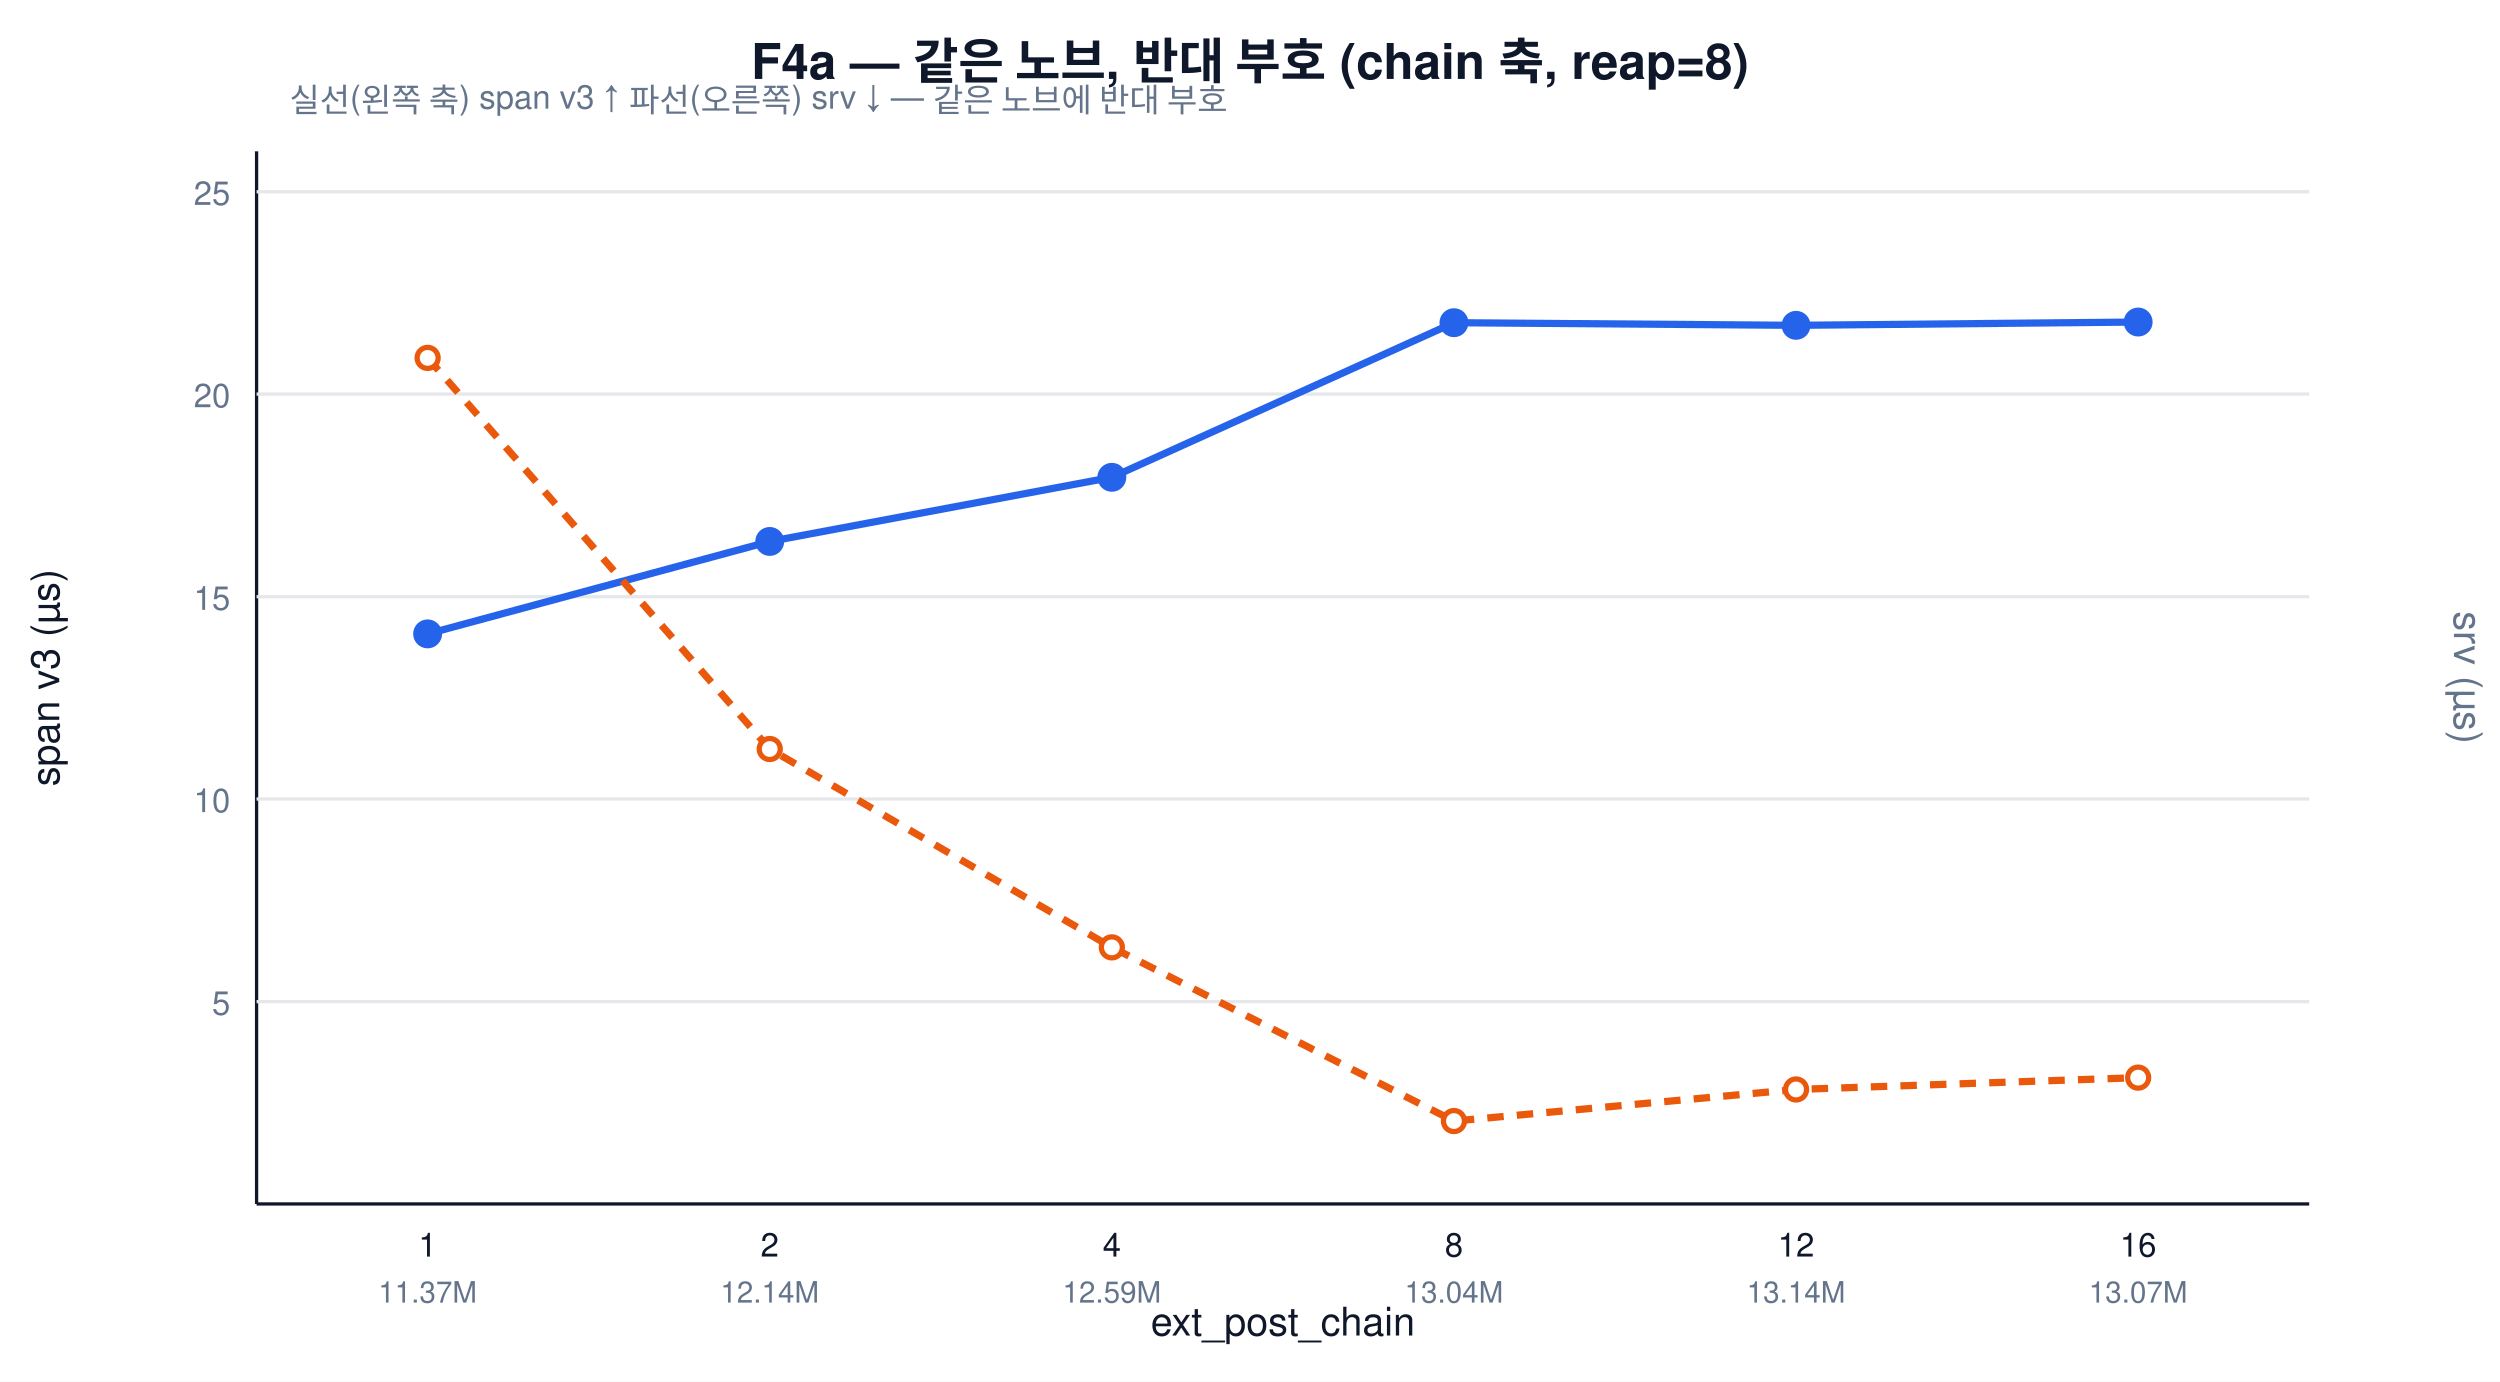
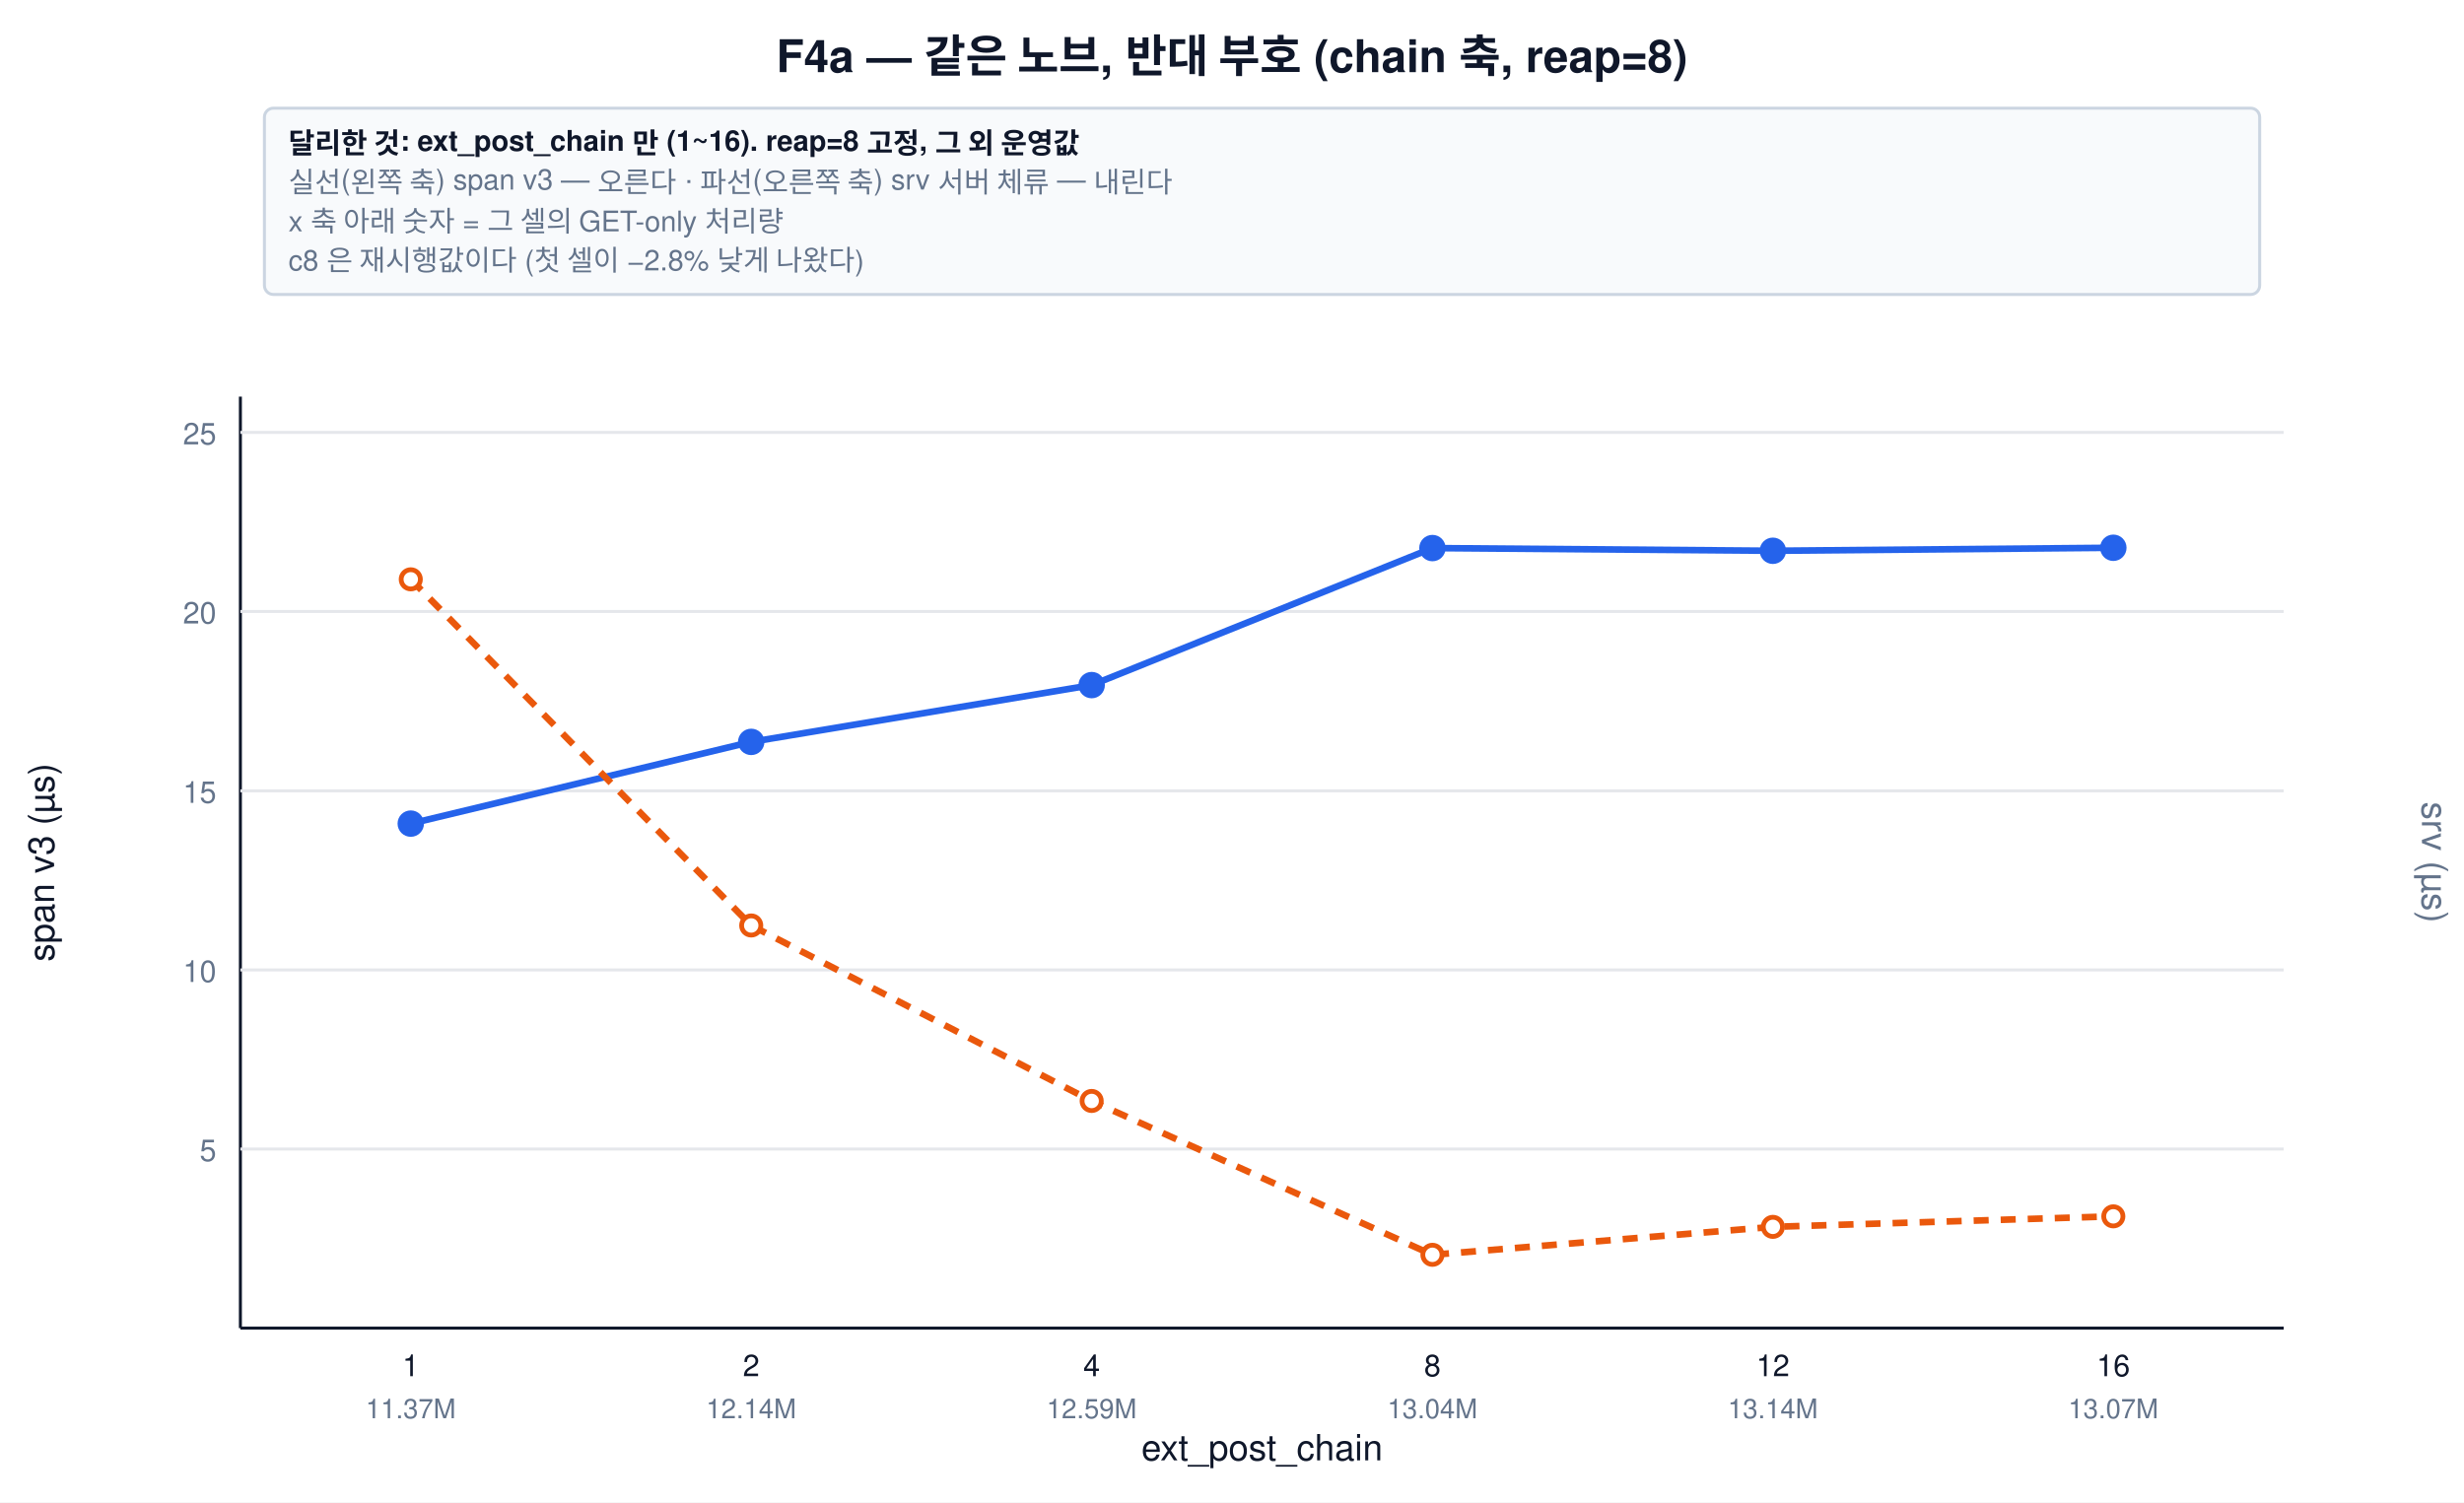
- <svg xmlns="http://www.w3.org/2000/svg" width="760" height="420" viewBox="0 0 760 420" font-family="Helvetica,Arial,sans-serif">
-   <rect width="760" height="420" fill="white" />
-   <text x="380.0" y="24.0" font-size="15" fill="#0f172a" text-anchor="middle" font-weight="600">F4a — 같은 노브, 반대 부호 (chain 축, reap=8)</text>
-   <line x1="78.0" y1="366.0" x2="702.0" y2="366.0" stroke="#0f172a" stroke-width="1" />
-   <line x1="78.0" y1="46.0" x2="78.0" y2="366.0" stroke="#0f172a" stroke-width="1" />
-   <text x="390.0" y="406.0" font-size="12" fill="#0f172a" text-anchor="middle" font-weight="400">ext_post_chain</text>
-   <text x="18" y="206.0" font-size="12" fill="#0f172a" text-anchor="middle" transform="rotate(-90 18 206.0)">span v3 (µs)</text>
-   <text x="746" y="206.0" font-size="12" fill="#64748b" text-anchor="middle" transform="rotate(90 746 206.0)">srv (µs)</text>
-   <line x1="78.0" y1="304.5" x2="702.0" y2="304.5" stroke="#e5e7eb" stroke-width="1" />
-   <text x="70.0" y="308.5" font-size="10" fill="#64748b" text-anchor="end" font-weight="400">5</text>
-   <line x1="78.0" y1="242.9" x2="702.0" y2="242.9" stroke="#e5e7eb" stroke-width="1" />
-   <text x="70.0" y="246.9" font-size="10" fill="#64748b" text-anchor="end" font-weight="400">10</text>
-   <line x1="78.0" y1="181.4" x2="702.0" y2="181.4" stroke="#e5e7eb" stroke-width="1" />
-   <text x="70.0" y="185.4" font-size="10" fill="#64748b" text-anchor="end" font-weight="400">15</text>
-   <line x1="78.0" y1="119.8" x2="702.0" y2="119.8" stroke="#e5e7eb" stroke-width="1" />
-   <text x="70.0" y="123.8" font-size="10" fill="#64748b" text-anchor="end" font-weight="400">20</text>
-   <line x1="78.0" y1="58.3" x2="702.0" y2="58.3" stroke="#e5e7eb" stroke-width="1" />
-   <text x="70.0" y="62.3" font-size="10" fill="#64748b" text-anchor="end" font-weight="400">25</text>
-   <path d="M 130.0,192.7 L 234.0,164.6 L 338.0,145.1 L 442.0,98.1 L 546.0,98.9 L 650.0,97.9" fill="none" stroke="#2563eb" stroke-width="2.2" />
-   <circle cx="130.0" cy="192.7" r="3.6" fill="#2563eb" stroke="#2563eb" stroke-width="1.6" />
-   <circle cx="234.0" cy="164.6" r="3.6" fill="#2563eb" stroke="#2563eb" stroke-width="1.6" />
-   <circle cx="338.0" cy="145.1" r="3.6" fill="#2563eb" stroke="#2563eb" stroke-width="1.6" />
-   <circle cx="442.0" cy="98.1" r="3.6" fill="#2563eb" stroke="#2563eb" stroke-width="1.6" />
-   <circle cx="546.0" cy="98.9" r="3.6" fill="#2563eb" stroke="#2563eb" stroke-width="1.6" />
-   <circle cx="650.0" cy="97.9" r="3.6" fill="#2563eb" stroke="#2563eb" stroke-width="1.6" />
-   <path d="M 130.0,108.8 L 234.0,227.7 L 338.0,288.0 L 442.0,340.8 L 546.0,331.2 L 650.0,327.6" fill="none" stroke="#ea580c" stroke-width="2.2" stroke-dasharray="5 4" />
-   <circle cx="130.0" cy="108.8" r="3.2" fill="white" stroke="#ea580c" stroke-width="1.6" />
-   <circle cx="234.0" cy="227.7" r="3.2" fill="white" stroke="#ea580c" stroke-width="1.6" />
-   <circle cx="338.0" cy="288.0" r="3.2" fill="white" stroke="#ea580c" stroke-width="1.6" />
-   <circle cx="442.0" cy="340.8" r="3.2" fill="white" stroke="#ea580c" stroke-width="1.6" />
-   <circle cx="546.0" cy="331.2" r="3.2" fill="white" stroke="#ea580c" stroke-width="1.6" />
-   <circle cx="650.0" cy="327.6" r="3.2" fill="white" stroke="#ea580c" stroke-width="1.6" />
-   <text x="130.0" y="382.0" font-size="10" fill="#0f172a" text-anchor="middle" font-weight="400">1</text>
-   <text x="130.0" y="396.0" font-size="9" fill="#64748b" text-anchor="middle" font-weight="400">11.37M</text>
-   <text x="234.0" y="382.0" font-size="10" fill="#0f172a" text-anchor="middle" font-weight="400">2</text>
-   <text x="234.0" y="396.0" font-size="9" fill="#64748b" text-anchor="middle" font-weight="400">12.14M</text>
-   <text x="338.0" y="382.0" font-size="10" fill="#0f172a" text-anchor="middle" font-weight="400">4</text>
-   <text x="338.0" y="396.0" font-size="9" fill="#64748b" text-anchor="middle" font-weight="400">12.59M</text>
-   <text x="442.0" y="382.0" font-size="10" fill="#0f172a" text-anchor="middle" font-weight="400">8</text>
-   <text x="442.0" y="396.0" font-size="9" fill="#64748b" text-anchor="middle" font-weight="400">13.04M</text>
-   <text x="546.0" y="382.0" font-size="10" fill="#0f172a" text-anchor="middle" font-weight="400">12</text>
-   <text x="546.0" y="396.0" font-size="9" fill="#64748b" text-anchor="middle" font-weight="400">13.14M</text>
-   <text x="650.0" y="382.0" font-size="10" fill="#0f172a" text-anchor="middle" font-weight="400">16</text>
-   <text x="650.0" y="396.0" font-size="9" fill="#64748b" text-anchor="middle" font-weight="400">13.07M</text>
-   <text x="88.0" y="34.0" font-size="10" fill="#64748b" text-anchor="start" font-weight="400">실선(왼쪽 축) span v3 ↑   파선(오른쪽) srv ↓  — 같은 노브에 반대 부호</text>
+ <svg xmlns="http://www.w3.org/2000/svg" width="820" height="500" viewBox="0 0 820 500" font-family="Helvetica,Arial,sans-serif">
+   <rect width="820" height="500" fill="white" />
+   <text x="410.0" y="24.0" font-size="15" fill="#0f172a" text-anchor="middle" font-weight="600">F4a — 같은 노브, 반대 부호 (chain 축, reap=8)</text>
+   <line x1="80.0" y1="442.0" x2="760.0" y2="442.0" stroke="#0f172a" stroke-width="1" />
+   <line x1="80.0" y1="132.0" x2="80.0" y2="442.0" stroke="#0f172a" stroke-width="1" />
+   <text x="420.0" y="486.0" font-size="12" fill="#0f172a" text-anchor="middle" font-weight="400">ext_post_chain</text>
+   <text x="18" y="287.0" font-size="12" fill="#0f172a" text-anchor="middle" transform="rotate(-90 18 287.0)">span v3 (µs)</text>
+   <text x="806" y="287.0" font-size="12" fill="#64748b" text-anchor="middle" transform="rotate(90 806 287.0)">srv (µs)</text>
+   <line x1="80.0" y1="382.4" x2="760.0" y2="382.4" stroke="#e5e7eb" stroke-width="1" />
+   <text x="72.0" y="386.4" font-size="10" fill="#64748b" text-anchor="end" font-weight="400">5</text>
+   <line x1="80.0" y1="322.8" x2="760.0" y2="322.8" stroke="#e5e7eb" stroke-width="1" />
+   <text x="72.0" y="326.8" font-size="10" fill="#64748b" text-anchor="end" font-weight="400">10</text>
+   <line x1="80.0" y1="263.2" x2="760.0" y2="263.2" stroke="#e5e7eb" stroke-width="1" />
+   <text x="72.0" y="267.2" font-size="10" fill="#64748b" text-anchor="end" font-weight="400">15</text>
+   <line x1="80.0" y1="203.5" x2="760.0" y2="203.5" stroke="#e5e7eb" stroke-width="1" />
+   <text x="72.0" y="207.5" font-size="10" fill="#64748b" text-anchor="end" font-weight="400">20</text>
+   <line x1="80.0" y1="143.9" x2="760.0" y2="143.9" stroke="#e5e7eb" stroke-width="1" />
+   <text x="72.0" y="147.9" font-size="10" fill="#64748b" text-anchor="end" font-weight="400">25</text>
+   <path d="M 136.7,274.1 L 250.0,246.9 L 363.3,228.0 L 476.7,182.4 L 590.0,183.3 L 703.3,182.3" fill="none" stroke="#2563eb" stroke-width="2.2" />
+   <circle cx="136.7" cy="274.1" r="3.6" fill="#2563eb" stroke="#2563eb" stroke-width="1.6" />
+   <circle cx="250.0" cy="246.9" r="3.6" fill="#2563eb" stroke="#2563eb" stroke-width="1.6" />
+   <circle cx="363.3" cy="228.0" r="3.6" fill="#2563eb" stroke="#2563eb" stroke-width="1.6" />
+   <circle cx="476.7" cy="182.4" r="3.6" fill="#2563eb" stroke="#2563eb" stroke-width="1.6" />
+   <circle cx="590.0" cy="183.3" r="3.6" fill="#2563eb" stroke="#2563eb" stroke-width="1.6" />
+   <circle cx="703.3" cy="182.3" r="3.6" fill="#2563eb" stroke="#2563eb" stroke-width="1.6" />
+   <path d="M 136.7,192.8 L 250.0,308.0 L 363.3,366.4 L 476.7,417.6 L 590.0,408.3 L 703.3,404.8" fill="none" stroke="#ea580c" stroke-width="2.2" stroke-dasharray="5 4" />
+   <circle cx="136.7" cy="192.8" r="3.2" fill="white" stroke="#ea580c" stroke-width="1.6" />
+   <circle cx="250.0" cy="308.0" r="3.2" fill="white" stroke="#ea580c" stroke-width="1.6" />
+   <circle cx="363.3" cy="366.4" r="3.2" fill="white" stroke="#ea580c" stroke-width="1.6" />
+   <circle cx="476.7" cy="417.6" r="3.2" fill="white" stroke="#ea580c" stroke-width="1.6" />
+   <circle cx="590.0" cy="408.3" r="3.2" fill="white" stroke="#ea580c" stroke-width="1.6" />
+   <circle cx="703.3" cy="404.8" r="3.2" fill="white" stroke="#ea580c" stroke-width="1.6" />
+   <text x="136.7" y="458.0" font-size="10" fill="#0f172a" text-anchor="middle" font-weight="400">1</text>
+   <text x="136.7" y="472.0" font-size="9" fill="#64748b" text-anchor="middle" font-weight="400">11.37M</text>
+   <text x="250.0" y="458.0" font-size="10" fill="#0f172a" text-anchor="middle" font-weight="400">2</text>
+   <text x="250.0" y="472.0" font-size="9" fill="#64748b" text-anchor="middle" font-weight="400">12.14M</text>
+   <text x="363.3" y="458.0" font-size="10" fill="#0f172a" text-anchor="middle" font-weight="400">4</text>
+   <text x="363.3" y="472.0" font-size="9" fill="#64748b" text-anchor="middle" font-weight="400">12.59M</text>
+   <text x="476.7" y="458.0" font-size="10" fill="#0f172a" text-anchor="middle" font-weight="400">8</text>
+   <text x="476.7" y="472.0" font-size="9" fill="#64748b" text-anchor="middle" font-weight="400">13.04M</text>
+   <text x="590.0" y="458.0" font-size="10" fill="#0f172a" text-anchor="middle" font-weight="400">12</text>
+   <text x="590.0" y="472.0" font-size="9" fill="#64748b" text-anchor="middle" font-weight="400">13.14M</text>
+   <text x="703.3" y="458.0" font-size="10" fill="#0f172a" text-anchor="middle" font-weight="400">16</text>
+   <text x="703.3" y="472.0" font-size="9" fill="#64748b" text-anchor="middle" font-weight="400">13.07M</text>
+   <rect x="88.0" y="36.0" width="664.0" height="62" fill="#f8fafc" stroke="#cbd5e1" stroke-width="1" rx="3" />
+   <text x="96.0" y="51.0" font-size="9.5" fill="#0f172a" text-anchor="start" font-weight="600">달리한 것: ext_post_chain 만 (1~16). reap=8 고정, 그 외 운영값</text>
+   <text x="96.0" y="64.0" font-size="9.5" fill="#64748b" text-anchor="start" font-weight="400">실선(왼쪽 축) span v3 — 오른다 · 파선(오른쪽 축) srv 서버 체류 — 내린다</text>
+   <text x="96.0" y="77.0" font-size="9.5" fill="#64748b" text-anchor="start" font-weight="400">x 축 아래 숫자 = 그 셀의 GET-only 처리량</text>
+   <text x="96.0" y="90.0" font-size="9.5" fill="#64748b" text-anchor="start" font-weight="400">c8 은 재시행값이다 (첫 셀이 −2.8% 낮게 나왔다)</text>
</svg>
